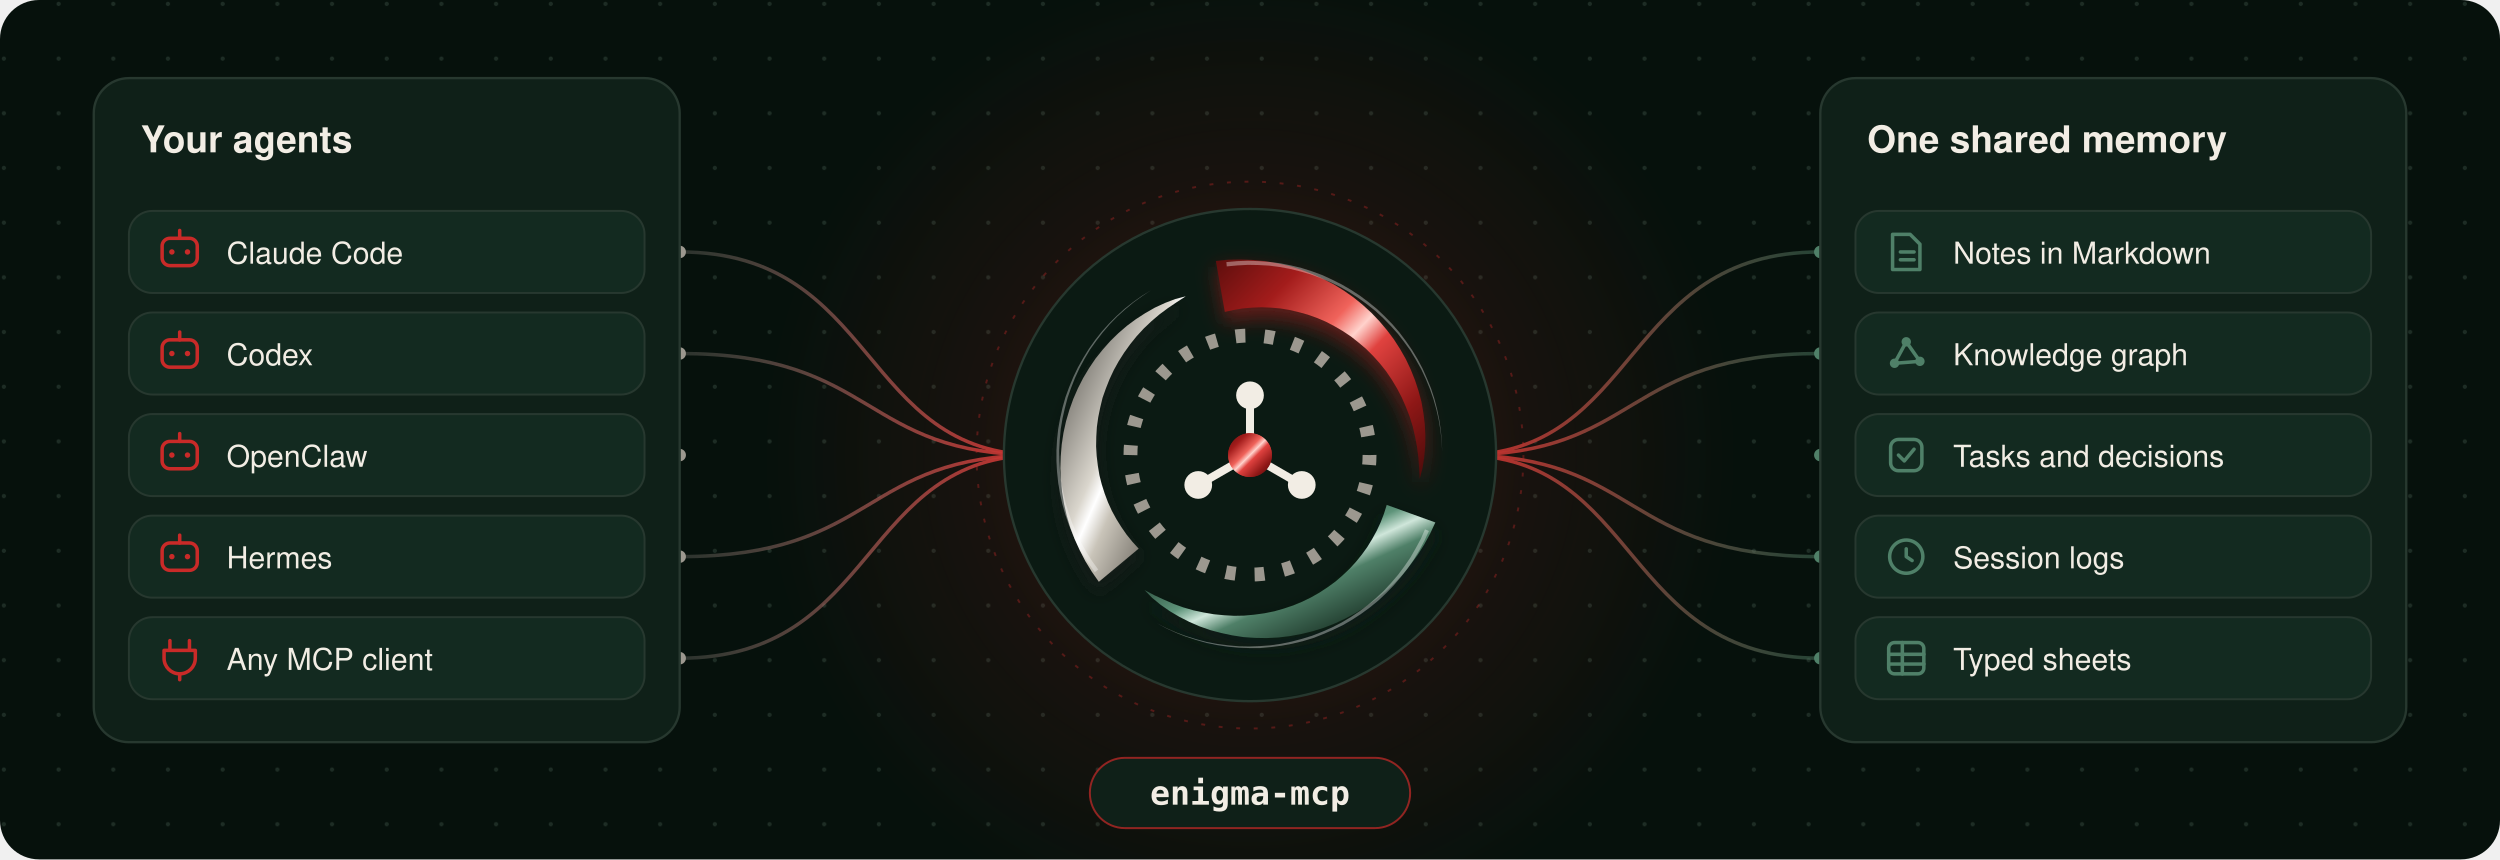
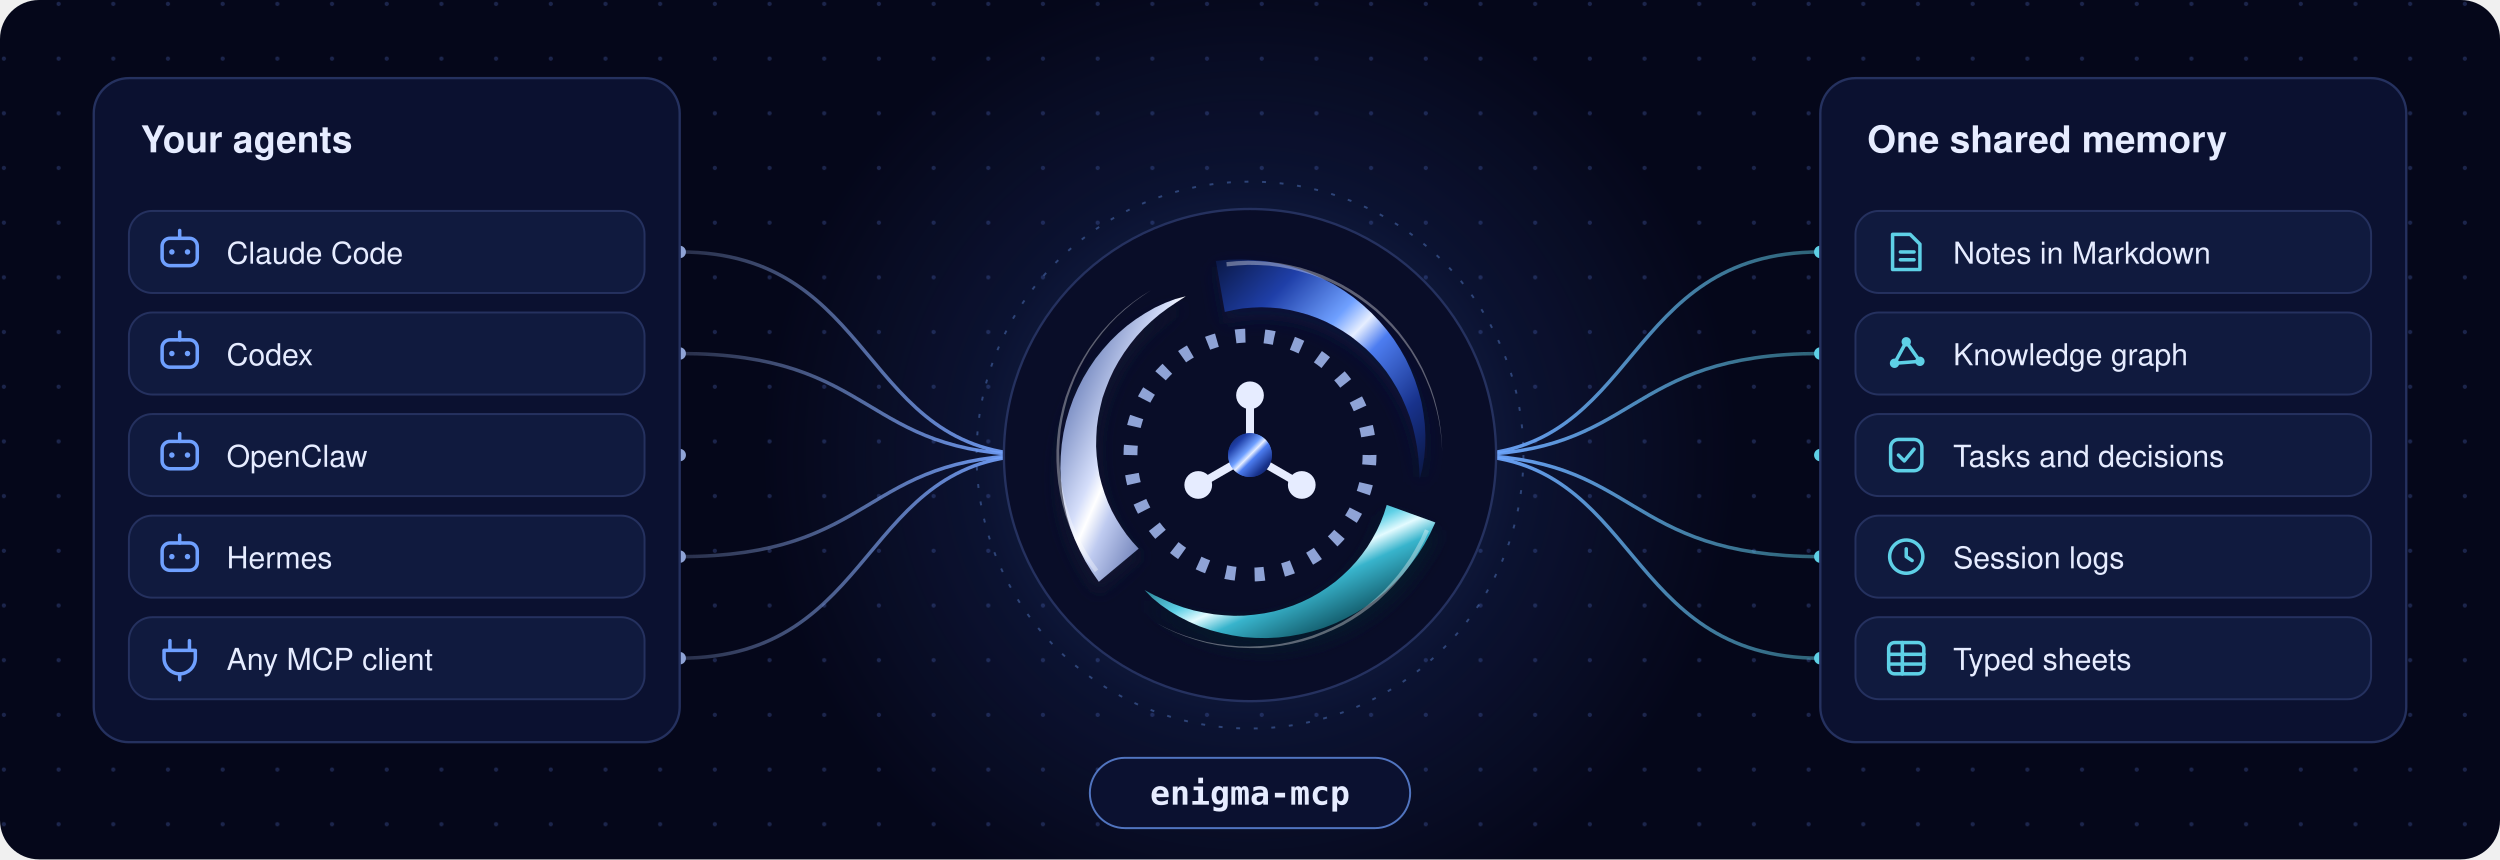
<svg xmlns="http://www.w3.org/2000/svg" viewBox="0 0 1280 440" width="1280" height="440" role="img" aria-label="Agents such as Claude Code, Codex, OpenClaw and Hermes all connect through enigma-mcp to one shared memory: notes in Markdown, a knowledge graph, tasks and decisions, session logs and typed sheets">
  <defs>
    <radialGradient id="glow" cx="50%" cy="50%" r="50%">
-       <stop offset="0" stop-color="#C92A28" stop-opacity=".42" />
-       <stop offset=".55" stop-color="#A31C1B" stop-opacity=".12" />
-       <stop offset="1" stop-color="#A31C1B" stop-opacity="0" />
+       <stop offset="0" stop-color="#6FA0FF" stop-opacity=".42" />
+       <stop offset=".55" stop-color="#3D6BE0" stop-opacity=".12" />
+       <stop offset="1" stop-color="#3D6BE0" stop-opacity="0" />
    </radialGradient>
    <linearGradient id="wire" x1="0" x2="1">
-       <stop offset="0" stop-color="#9C988F" stop-opacity=".25" />
-       <stop offset="1" stop-color="#C92A28" />
+       <stop offset="0" stop-color="#8FA3D6" stop-opacity=".25" />
+       <stop offset="1" stop-color="#6FA0FF" />
    </linearGradient>
    <linearGradient id="wire2" x1="0" x2="1">
-       <stop offset="0" stop-color="#C92A28" />
-       <stop offset="1" stop-color="#4F8068" stop-opacity=".45" />
+       <stop offset="0" stop-color="#6FA0FF" />
+       <stop offset="1" stop-color="#5ED0E6" stop-opacity=".45" />
    </linearGradient>
    <pattern id="dots" width="28" height="28" patternUnits="userSpaceOnUse">
-       <circle cx="2" cy="2" r="1.1" fill="#27382F" opacity=".7" />
+       <circle cx="2" cy="2" r="1.1" fill="#25315F" opacity=".7" />
    </pattern>
    <linearGradient id="mRed" x1="0" y1="0" x2="1" y2="1">
-       <stop offset="0" stop-color="#5E0E0D" />
-       <stop offset="0.22" stop-color="#A31C1B" />
-       <stop offset="0.42" stop-color="#F0635B" />
-       <stop offset="0.5" stop-color="#FFD2CC" />
-       <stop offset="0.58" stop-color="#E0423F" />
-       <stop offset="0.8" stop-color="#8E1716" />
-       <stop offset="1" stop-color="#4A0B0A" />
+       <stop offset="0" stop-color="#0A1846" />
+       <stop offset="0.22" stop-color="#1F3FA8" />
+       <stop offset="0.42" stop-color="#6FA0FF" />
+       <stop offset="0.5" stop-color="#E6EEFF" />
+       <stop offset="0.58" stop-color="#4D7DF0" />
+       <stop offset="0.8" stop-color="#18328C" />
+       <stop offset="1" stop-color="#0A1640" />
    </linearGradient>
    <linearGradient id="mGreen" x1="0" y1="0" x2="1" y2="1">
-       <stop offset="0" stop-color="#0E2419" />
-       <stop offset="0.25" stop-color="#1E3A2C" />
-       <stop offset="0.45" stop-color="#5E947A" />
-       <stop offset="0.52" stop-color="#CFE6DA" />
-       <stop offset="0.6" stop-color="#4F8068" />
-       <stop offset="0.82" stop-color="#1C3528" />
-       <stop offset="1" stop-color="#0A1A12" />
+       <stop offset="0" stop-color="#052A33" />
+       <stop offset="0.25" stop-color="#0E5A6B" />
+       <stop offset="0.45" stop-color="#5ED0E6" />
+       <stop offset="0.52" stop-color="#E3FBFF" />
+       <stop offset="0.6" stop-color="#38B4CC" />
+       <stop offset="0.82" stop-color="#0C4A58" />
+       <stop offset="1" stop-color="#05252D" />
    </linearGradient>
    <linearGradient id="mSteel" x1="0" y1="0" x2="1" y2="1">
-       <stop offset="0" stop-color="#4B4944" />
-       <stop offset="0.22" stop-color="#8A8780" />
-       <stop offset="0.44" stop-color="#DAD6CD" />
+       <stop offset="0" stop-color="#3A4470" />
+       <stop offset="0.22" stop-color="#7C8FC4" />
+       <stop offset="0.44" stop-color="#D5DEFA" />
      <stop offset="0.5" stop-color="#FFFFFF" />
-       <stop offset="0.58" stop-color="#C9C4B9" />
-       <stop offset="0.8" stop-color="#77736B" />
-       <stop offset="1" stop-color="#3A3835" />
+       <stop offset="0.58" stop-color="#BFCBF0" />
+       <stop offset="0.8" stop-color="#6577B0" />
+       <stop offset="1" stop-color="#2E3760" />
    </linearGradient>
    <filter id="soft" x="-20%" y="-20%" width="140%" height="140%">
      <feGaussianBlur stdDeviation="5" />
    </filter>
    <marker id="arr" viewBox="0 0 10 10" refX="9" refY="5" markerWidth="7" markerHeight="7" orient="auto-start-reverse">
-       <path d="M0 0 L10 5 L0 10 z" fill="#9C988F" />
+       <path d="M0 0 L10 5 L0 10 z" fill="#8FA3D6" />
    </marker>
  </defs>
-   <rect width="1280" height="440" rx="20" fill="#06110C" />
+   <rect width="1280" height="440" rx="20" fill="#05071A" />
  <rect width="1280" height="440" rx="20" fill="url(#dots)" />
  <circle cx="640" cy="233" r="250" fill="url(#glow)" />
  <path d="M348 129 C 450 129, 440 233, 532 233" fill="none" stroke="url(#wire)" stroke-width="1.8" />
-   <circle cx="348" cy="129" r="3.2" fill="#9C988F" />
+   <circle cx="348" cy="129" r="3.2" fill="#8FA3D6" />
  <path d="M348 181 C 450 181, 440 233, 532 233" fill="none" stroke="url(#wire)" stroke-width="1.8" />
-   <circle cx="348" cy="181" r="3.2" fill="#9C988F" />
+   <circle cx="348" cy="181" r="3.2" fill="#8FA3D6" />
  <path d="M348 233 C 450 233, 440 233, 532 233" fill="none" stroke="url(#wire)" stroke-width="1.8" />
-   <circle cx="348" cy="233" r="3.2" fill="#9C988F" />
+   <circle cx="348" cy="233" r="3.2" fill="#8FA3D6" />
  <path d="M348 285 C 450 285, 440 233, 532 233" fill="none" stroke="url(#wire)" stroke-width="1.8" />
-   <circle cx="348" cy="285" r="3.2" fill="#9C988F" />
+   <circle cx="348" cy="285" r="3.2" fill="#8FA3D6" />
  <path d="M348 337 C 450 337, 440 233, 532 233" fill="none" stroke="url(#wire)" stroke-width="1.8" />
-   <circle cx="348" cy="337" r="3.2" fill="#9C988F" />
+   <circle cx="348" cy="337" r="3.2" fill="#8FA3D6" />
  <path d="M748 233 C 840 233, 830 129, 932 129" fill="none" stroke="url(#wire2)" stroke-width="1.8" />
-   <circle cx="932" cy="129" r="3.2" fill="#4F8068" />
+   <circle cx="932" cy="129" r="3.2" fill="#5ED0E6" />
  <path d="M748 233 C 840 233, 830 181, 932 181" fill="none" stroke="url(#wire2)" stroke-width="1.8" />
-   <circle cx="932" cy="181" r="3.2" fill="#4F8068" />
+   <circle cx="932" cy="181" r="3.2" fill="#5ED0E6" />
  <path d="M748 233 C 840 233, 830 233, 932 233" fill="none" stroke="url(#wire2)" stroke-width="1.8" />
-   <circle cx="932" cy="233" r="3.2" fill="#4F8068" />
+   <circle cx="932" cy="233" r="3.2" fill="#5ED0E6" />
  <path d="M748 233 C 840 233, 830 285, 932 285" fill="none" stroke="url(#wire2)" stroke-width="1.8" />
-   <circle cx="932" cy="285" r="3.2" fill="#4F8068" />
+   <circle cx="932" cy="285" r="3.2" fill="#5ED0E6" />
  <path d="M748 233 C 840 233, 830 337, 932 337" fill="none" stroke="url(#wire2)" stroke-width="1.8" />
-   <circle cx="932" cy="337" r="3.2" fill="#4F8068" />
-   <rect x="48" y="40" width="300" height="340" rx="18" fill="#0F2018" stroke="#27382F" stroke-width="1.2" />
-   <text x="72" y="78" font-family="-apple-system, 'Segoe UI', Helvetica, Arial, sans-serif" font-size="19" font-weight="600" fill="#F2EDE4" text-anchor="start">Your agents</text>
-   <rect x="66" y="108" width="264" height="42" rx="12" fill="#132A20" stroke="#27382F" />
-   <rect x="83" y="122" width="18" height="14" rx="4" fill="none" stroke="#C92A28" stroke-width="1.8" stroke-linecap="round" stroke-linejoin="round" />
-   <circle cx="88" cy="129" r="1.4" fill="#C92A28" />
-   <circle cx="96" cy="129" r="1.4" fill="#C92A28" />
-   <path d="M92 122 v-4" fill="none" stroke="#C92A28" stroke-width="1.8" stroke-linecap="round" stroke-linejoin="round" />
-   <text x="116" y="135" font-family="-apple-system, 'Segoe UI', Helvetica, Arial, sans-serif" font-size="15.5" font-weight="500" fill="#F2EDE4" text-anchor="start">Claude Code</text>
-   <rect x="66" y="160" width="264" height="42" rx="12" fill="#132A20" stroke="#27382F" />
-   <rect x="83" y="174" width="18" height="14" rx="4" fill="none" stroke="#C92A28" stroke-width="1.8" stroke-linecap="round" stroke-linejoin="round" />
-   <circle cx="88" cy="181" r="1.4" fill="#C92A28" />
-   <circle cx="96" cy="181" r="1.4" fill="#C92A28" />
-   <path d="M92 174 v-4" fill="none" stroke="#C92A28" stroke-width="1.8" stroke-linecap="round" stroke-linejoin="round" />
-   <text x="116" y="187" font-family="-apple-system, 'Segoe UI', Helvetica, Arial, sans-serif" font-size="15.5" font-weight="500" fill="#F2EDE4" text-anchor="start">Codex</text>
-   <rect x="66" y="212" width="264" height="42" rx="12" fill="#132A20" stroke="#27382F" />
-   <rect x="83" y="226" width="18" height="14" rx="4" fill="none" stroke="#C92A28" stroke-width="1.8" stroke-linecap="round" stroke-linejoin="round" />
-   <circle cx="88" cy="233" r="1.4" fill="#C92A28" />
-   <circle cx="96" cy="233" r="1.4" fill="#C92A28" />
-   <path d="M92 226 v-4" fill="none" stroke="#C92A28" stroke-width="1.8" stroke-linecap="round" stroke-linejoin="round" />
-   <text x="116" y="239" font-family="-apple-system, 'Segoe UI', Helvetica, Arial, sans-serif" font-size="15.5" font-weight="500" fill="#F2EDE4" text-anchor="start">OpenClaw</text>
-   <rect x="66" y="264" width="264" height="42" rx="12" fill="#132A20" stroke="#27382F" />
-   <rect x="83" y="278" width="18" height="14" rx="4" fill="none" stroke="#C92A28" stroke-width="1.8" stroke-linecap="round" stroke-linejoin="round" />
-   <circle cx="88" cy="285" r="1.4" fill="#C92A28" />
-   <circle cx="96" cy="285" r="1.4" fill="#C92A28" />
-   <path d="M92 278 v-4" fill="none" stroke="#C92A28" stroke-width="1.8" stroke-linecap="round" stroke-linejoin="round" />
-   <text x="116" y="291" font-family="-apple-system, 'Segoe UI', Helvetica, Arial, sans-serif" font-size="15.5" font-weight="500" fill="#F2EDE4" text-anchor="start">Hermes</text>
-   <rect x="66" y="316" width="264" height="42" rx="12" fill="#132A20" stroke="#27382F" />
-   <path d="M87 328 v5 M97 328 v5 M84 333 h16 v4 a8 8 0 0 1 -16 0 z M92 345 v3" fill="none" stroke="#C92A28" stroke-width="1.8" stroke-linecap="round" stroke-linejoin="round" />
-   <text x="116" y="343" font-family="-apple-system, 'Segoe UI', Helvetica, Arial, sans-serif" font-size="15.5" font-weight="500" fill="#F2EDE4" text-anchor="start">Any MCP client</text>
-   <rect x="932" y="40" width="300" height="340" rx="18" fill="#0F2018" stroke="#27382F" stroke-width="1.2" />
-   <text x="956" y="78" font-family="-apple-system, 'Segoe UI', Helvetica, Arial, sans-serif" font-size="19" font-weight="600" fill="#F2EDE4" text-anchor="start">One shared memory</text>
-   <rect x="950" y="108" width="264" height="42" rx="12" fill="#132A20" stroke="#27382F" />
-   <path d="M969 120 h9 l5 5 v13 h-14 z M973 129 h7 M973 133 h7" fill="none" stroke="#4F8068" stroke-width="1.8" stroke-linecap="round" stroke-linejoin="round" />
-   <text x="1000" y="135" font-family="-apple-system, 'Segoe UI', Helvetica, Arial, sans-serif" font-size="15.5" font-weight="500" fill="#F2EDE4" text-anchor="start">Notes in Markdown</text>
-   <rect x="950" y="160" width="264" height="42" rx="12" fill="#132A20" stroke="#27382F" />
-   <path d="M970 186 L976 175 L983 185 Z" fill="none" stroke="#4F8068" stroke-width="1.8" stroke-linecap="round" stroke-linejoin="round" />
-   <circle cx="970" cy="186" r="2.4" fill="#4F8068" />
-   <circle cx="976" cy="175" r="2.4" fill="#4F8068" />
-   <circle cx="983" cy="185" r="2.4" fill="#4F8068" />
-   <text x="1000" y="187" font-family="-apple-system, 'Segoe UI', Helvetica, Arial, sans-serif" font-size="15.5" font-weight="500" fill="#F2EDE4" text-anchor="start">Knowledge graph</text>
-   <rect x="950" y="212" width="264" height="42" rx="12" fill="#132A20" stroke="#27382F" />
-   <rect x="968" y="225" width="16" height="16" rx="4" fill="none" stroke="#4F8068" stroke-width="1.8" stroke-linecap="round" stroke-linejoin="round" />
-   <path d="M972 233 l3 3 l5 -6" fill="none" stroke="#4F8068" stroke-width="1.8" stroke-linecap="round" stroke-linejoin="round" />
-   <text x="1000" y="239" font-family="-apple-system, 'Segoe UI', Helvetica, Arial, sans-serif" font-size="15.5" font-weight="500" fill="#F2EDE4" text-anchor="start">Tasks and decisions</text>
-   <rect x="950" y="264" width="264" height="42" rx="12" fill="#132A20" stroke="#27382F" />
-   <circle cx="976" cy="285" r="8.5" fill="none" stroke="#4F8068" stroke-width="1.8" stroke-linecap="round" stroke-linejoin="round" />
-   <path d="M976 281 v4 l3 2" fill="none" stroke="#4F8068" stroke-width="1.8" stroke-linecap="round" stroke-linejoin="round" />
-   <text x="1000" y="291" font-family="-apple-system, 'Segoe UI', Helvetica, Arial, sans-serif" font-size="15.5" font-weight="500" fill="#F2EDE4" text-anchor="start">Session logs</text>
-   <rect x="950" y="316" width="264" height="42" rx="12" fill="#132A20" stroke="#27382F" />
-   <rect x="967" y="329" width="18" height="16" rx="3" fill="none" stroke="#4F8068" stroke-width="1.8" stroke-linecap="round" stroke-linejoin="round" />
-   <path d="M967 335 h18 M967 340 h18 M974 329 v16" fill="none" stroke="#4F8068" stroke-width="1.8" stroke-linecap="round" stroke-linejoin="round" />
-   <text x="1000" y="343" font-family="-apple-system, 'Segoe UI', Helvetica, Arial, sans-serif" font-size="15.5" font-weight="500" fill="#F2EDE4" text-anchor="start">Typed sheets</text>
-   <circle cx="640" cy="233" r="126" fill="#0B1A13" stroke="#27382F" stroke-width="1.2" />
-   <circle cx="640" cy="233" r="140" fill="none" stroke="#C92A28" stroke-opacity=".35" stroke-width="1" stroke-dasharray="2 7" />
+   <circle cx="932" cy="337" r="3.2" fill="#5ED0E6" />
+   <rect x="48" y="40" width="300" height="340" rx="18" fill="#0B1130" stroke="#25315F" stroke-width="1.2" />
+   <text x="72" y="78" font-family="-apple-system, 'Segoe UI', Helvetica, Arial, sans-serif" font-size="19" font-weight="600" fill="#E6ECFF" text-anchor="start">Your agents</text>
+   <rect x="66" y="108" width="264" height="42" rx="12" fill="#101A3E" stroke="#25315F" />
+   <rect x="83" y="122" width="18" height="14" rx="4" fill="none" stroke="#6FA0FF" stroke-width="1.8" stroke-linecap="round" stroke-linejoin="round" />
+   <circle cx="88" cy="129" r="1.4" fill="#6FA0FF" />
+   <circle cx="96" cy="129" r="1.4" fill="#6FA0FF" />
+   <path d="M92 122 v-4" fill="none" stroke="#6FA0FF" stroke-width="1.8" stroke-linecap="round" stroke-linejoin="round" />
+   <text x="116" y="135" font-family="-apple-system, 'Segoe UI', Helvetica, Arial, sans-serif" font-size="15.5" font-weight="500" fill="#E6ECFF" text-anchor="start">Claude Code</text>
+   <rect x="66" y="160" width="264" height="42" rx="12" fill="#101A3E" stroke="#25315F" />
+   <rect x="83" y="174" width="18" height="14" rx="4" fill="none" stroke="#6FA0FF" stroke-width="1.8" stroke-linecap="round" stroke-linejoin="round" />
+   <circle cx="88" cy="181" r="1.4" fill="#6FA0FF" />
+   <circle cx="96" cy="181" r="1.4" fill="#6FA0FF" />
+   <path d="M92 174 v-4" fill="none" stroke="#6FA0FF" stroke-width="1.8" stroke-linecap="round" stroke-linejoin="round" />
+   <text x="116" y="187" font-family="-apple-system, 'Segoe UI', Helvetica, Arial, sans-serif" font-size="15.5" font-weight="500" fill="#E6ECFF" text-anchor="start">Codex</text>
+   <rect x="66" y="212" width="264" height="42" rx="12" fill="#101A3E" stroke="#25315F" />
+   <rect x="83" y="226" width="18" height="14" rx="4" fill="none" stroke="#6FA0FF" stroke-width="1.8" stroke-linecap="round" stroke-linejoin="round" />
+   <circle cx="88" cy="233" r="1.4" fill="#6FA0FF" />
+   <circle cx="96" cy="233" r="1.4" fill="#6FA0FF" />
+   <path d="M92 226 v-4" fill="none" stroke="#6FA0FF" stroke-width="1.8" stroke-linecap="round" stroke-linejoin="round" />
+   <text x="116" y="239" font-family="-apple-system, 'Segoe UI', Helvetica, Arial, sans-serif" font-size="15.5" font-weight="500" fill="#E6ECFF" text-anchor="start">OpenClaw</text>
+   <rect x="66" y="264" width="264" height="42" rx="12" fill="#101A3E" stroke="#25315F" />
+   <rect x="83" y="278" width="18" height="14" rx="4" fill="none" stroke="#6FA0FF" stroke-width="1.8" stroke-linecap="round" stroke-linejoin="round" />
+   <circle cx="88" cy="285" r="1.4" fill="#6FA0FF" />
+   <circle cx="96" cy="285" r="1.4" fill="#6FA0FF" />
+   <path d="M92 278 v-4" fill="none" stroke="#6FA0FF" stroke-width="1.8" stroke-linecap="round" stroke-linejoin="round" />
+   <text x="116" y="291" font-family="-apple-system, 'Segoe UI', Helvetica, Arial, sans-serif" font-size="15.5" font-weight="500" fill="#E6ECFF" text-anchor="start">Hermes</text>
+   <rect x="66" y="316" width="264" height="42" rx="12" fill="#101A3E" stroke="#25315F" />
+   <path d="M87 328 v5 M97 328 v5 M84 333 h16 v4 a8 8 0 0 1 -16 0 z M92 345 v3" fill="none" stroke="#6FA0FF" stroke-width="1.8" stroke-linecap="round" stroke-linejoin="round" />
+   <text x="116" y="343" font-family="-apple-system, 'Segoe UI', Helvetica, Arial, sans-serif" font-size="15.5" font-weight="500" fill="#E6ECFF" text-anchor="start">Any MCP client</text>
+   <rect x="932" y="40" width="300" height="340" rx="18" fill="#0B1130" stroke="#25315F" stroke-width="1.2" />
+   <text x="956" y="78" font-family="-apple-system, 'Segoe UI', Helvetica, Arial, sans-serif" font-size="19" font-weight="600" fill="#E6ECFF" text-anchor="start">One shared memory</text>
+   <rect x="950" y="108" width="264" height="42" rx="12" fill="#101A3E" stroke="#25315F" />
+   <path d="M969 120 h9 l5 5 v13 h-14 z M973 129 h7 M973 133 h7" fill="none" stroke="#5ED0E6" stroke-width="1.8" stroke-linecap="round" stroke-linejoin="round" />
+   <text x="1000" y="135" font-family="-apple-system, 'Segoe UI', Helvetica, Arial, sans-serif" font-size="15.5" font-weight="500" fill="#E6ECFF" text-anchor="start">Notes in Markdown</text>
+   <rect x="950" y="160" width="264" height="42" rx="12" fill="#101A3E" stroke="#25315F" />
+   <path d="M970 186 L976 175 L983 185 Z" fill="none" stroke="#5ED0E6" stroke-width="1.8" stroke-linecap="round" stroke-linejoin="round" />
+   <circle cx="970" cy="186" r="2.4" fill="#5ED0E6" />
+   <circle cx="976" cy="175" r="2.4" fill="#5ED0E6" />
+   <circle cx="983" cy="185" r="2.4" fill="#5ED0E6" />
+   <text x="1000" y="187" font-family="-apple-system, 'Segoe UI', Helvetica, Arial, sans-serif" font-size="15.5" font-weight="500" fill="#E6ECFF" text-anchor="start">Knowledge graph</text>
+   <rect x="950" y="212" width="264" height="42" rx="12" fill="#101A3E" stroke="#25315F" />
+   <rect x="968" y="225" width="16" height="16" rx="4" fill="none" stroke="#5ED0E6" stroke-width="1.8" stroke-linecap="round" stroke-linejoin="round" />
+   <path d="M972 233 l3 3 l5 -6" fill="none" stroke="#5ED0E6" stroke-width="1.8" stroke-linecap="round" stroke-linejoin="round" />
+   <text x="1000" y="239" font-family="-apple-system, 'Segoe UI', Helvetica, Arial, sans-serif" font-size="15.5" font-weight="500" fill="#E6ECFF" text-anchor="start">Tasks and decisions</text>
+   <rect x="950" y="264" width="264" height="42" rx="12" fill="#101A3E" stroke="#25315F" />
+   <circle cx="976" cy="285" r="8.5" fill="none" stroke="#5ED0E6" stroke-width="1.8" stroke-linecap="round" stroke-linejoin="round" />
+   <path d="M976 281 v4 l3 2" fill="none" stroke="#5ED0E6" stroke-width="1.8" stroke-linecap="round" stroke-linejoin="round" />
+   <text x="1000" y="291" font-family="-apple-system, 'Segoe UI', Helvetica, Arial, sans-serif" font-size="15.5" font-weight="500" fill="#E6ECFF" text-anchor="start">Session logs</text>
+   <rect x="950" y="316" width="264" height="42" rx="12" fill="#101A3E" stroke="#25315F" />
+   <rect x="967" y="329" width="18" height="16" rx="3" fill="none" stroke="#5ED0E6" stroke-width="1.8" stroke-linecap="round" stroke-linejoin="round" />
+   <path d="M967 335 h18 M967 340 h18 M974 329 v16" fill="none" stroke="#5ED0E6" stroke-width="1.8" stroke-linecap="round" stroke-linejoin="round" />
+   <text x="1000" y="343" font-family="-apple-system, 'Segoe UI', Helvetica, Arial, sans-serif" font-size="15.5" font-weight="500" fill="#E6ECFF" text-anchor="start">Typed sheets</text>
+   <circle cx="640" cy="233" r="126" fill="#090D28" stroke="#25315F" stroke-width="1.2" />
+   <circle cx="640" cy="233" r="140" fill="none" stroke="#6FA0FF" stroke-opacity=".35" stroke-width="1" stroke-dasharray="2 7" />
  <g filter="url(#soft)" opacity=".55">
-     <path fill="#A31C1B" d="M622.3 137.5 L628.7 137.0 L635.1 136.9 L641.4 137.2 L647.7 137.8 L653.9 138.9 L660.0 140.4 L666.0 142.2 L671.9 144.4 L677.5 147.0 L683.0 149.9 L688.2 153.1 L693.2 156.7 L698.0 160.5 L702.5 164.6 L706.6 169.0 L710.5 173.6 L714.1 178.5 L717.3 183.5 L720.2 188.7 L722.7 194.0 L724.8 199.5 L726.6 205.1 L728.1 210.7 L729.1 216.4 L729.7 222.2 L730.0 227.9 L729.9 233.6 L729.3 239.2 L728.4 244.8 L726.9 250.2 L726.9 250.2 L726.5 244.7 L726.1 239.2 L725.4 233.8 L724.3 228.5 L723.0 223.4 L721.4 218.3 L719.5 213.4 L717.4 208.6 L714.9 204.0 L712.2 199.6 L709.3 195.4 L706.1 191.4 L702.7 187.6 L699.0 184.1 L695.2 180.8 L691.3 177.8 L687.1 175.0 L682.8 172.5 L678.4 170.3 L673.9 168.4 L669.3 166.8 L664.7 165.5 L660.0 164.5 L655.2 163.8 L650.5 163.4 L645.8 163.2 L641.0 163.4 L636.4 163.9 L631.8 164.6 L627.2 165.7 Z" />
-     <path fill="#0A1A12" d="M735.8 272.9 L733.1 278.7 L730.0 284.3 L726.6 289.6 L722.9 294.8 L718.8 299.6 L714.5 304.2 L709.9 308.4 L705.1 312.4 L700.1 316.0 L694.8 319.3 L689.4 322.2 L683.8 324.8 L678.1 327.0 L672.3 328.8 L666.4 330.2 L660.5 331.3 L654.5 331.9 L648.6 332.2 L642.6 332.1 L636.7 331.6 L630.9 330.7 L625.2 329.5 L619.6 327.9 L614.1 325.9 L608.8 323.6 L603.7 321.0 L598.9 318.0 L594.2 314.8 L589.9 311.2 L586.0 307.1 L586.0 307.1 L591.0 309.6 L595.9 311.9 L600.9 314.0 L606.0 315.8 L611.2 317.2 L616.3 318.4 L621.6 319.2 L626.8 319.7 L632.0 319.9 L637.1 319.7 L642.3 319.3 L647.3 318.5 L652.3 317.5 L657.2 316.1 L661.9 314.4 L666.5 312.5 L671.0 310.3 L675.3 307.8 L679.4 305.1 L683.3 302.2 L687.0 299.0 L690.4 295.6 L693.7 292.1 L696.7 288.3 L699.4 284.4 L701.9 280.4 L704.1 276.2 L706.0 271.9 L707.6 267.6 L709.0 263.1 Z" />
-     <path fill="#1A1A1A" d="M561.9 303.6 L558.2 298.3 L554.9 292.8 L552.0 287.2 L549.4 281.4 L547.2 275.5 L545.4 269.5 L544.0 263.4 L543.0 257.2 L542.4 251.0 L542.2 244.8 L542.4 238.7 L542.9 232.6 L543.9 226.5 L545.2 220.6 L546.9 214.8 L549.0 209.1 L551.4 203.6 L554.1 198.3 L557.2 193.2 L560.6 188.4 L564.2 183.8 L568.2 179.4 L572.4 175.4 L576.8 171.6 L581.4 168.2 L586.3 165.1 L591.3 162.4 L596.4 160.0 L601.7 158.0 L607.1 156.7 L607.1 156.7 L602.5 159.7 L598.0 162.9 L593.7 166.2 L589.6 169.7 L585.8 173.4 L582.2 177.3 L578.9 181.4 L575.9 185.7 L573.1 190.1 L570.6 194.7 L568.5 199.3 L566.6 204.1 L565.0 208.9 L563.8 213.8 L562.8 218.8 L562.2 223.7 L561.9 228.7 L561.9 233.6 L562.2 238.5 L562.8 243.4 L563.7 248.2 L564.9 252.9 L566.4 257.5 L568.1 261.9 L570.1 266.2 L572.4 270.4 L574.9 274.4 L577.6 278.2 L580.6 281.8 L583.7 285.2 Z" />
+     <path fill="#0A1846" d="M622.3 137.5 L628.7 137.0 L635.1 136.9 L641.4 137.2 L647.7 137.8 L653.9 138.9 L660.0 140.4 L666.0 142.2 L671.9 144.4 L677.5 147.0 L683.0 149.9 L688.2 153.1 L693.2 156.7 L698.0 160.5 L702.5 164.6 L706.6 169.0 L710.5 173.6 L714.1 178.5 L717.3 183.5 L720.2 188.7 L722.7 194.0 L724.8 199.5 L726.6 205.1 L728.1 210.7 L729.1 216.4 L729.7 222.2 L730.0 227.9 L729.9 233.6 L729.3 239.2 L728.4 244.8 L726.9 250.2 L726.9 250.2 L726.5 244.7 L726.1 239.2 L725.4 233.8 L724.3 228.5 L723.0 223.4 L721.4 218.3 L719.5 213.4 L717.4 208.6 L714.9 204.0 L712.2 199.6 L709.3 195.4 L706.1 191.4 L702.7 187.6 L699.0 184.1 L695.2 180.8 L691.3 177.8 L687.1 175.0 L682.8 172.5 L678.4 170.3 L673.9 168.4 L669.3 166.8 L664.7 165.5 L660.0 164.5 L655.2 163.8 L650.5 163.4 L645.8 163.2 L641.0 163.4 L636.4 163.9 L631.8 164.6 L627.2 165.7 Z" />
+     <path fill="#05252D" d="M735.8 272.9 L733.1 278.7 L730.0 284.3 L726.6 289.6 L722.9 294.8 L718.8 299.6 L714.5 304.2 L709.9 308.4 L705.1 312.4 L700.1 316.0 L694.8 319.3 L689.4 322.2 L683.8 324.8 L678.1 327.0 L672.3 328.8 L666.4 330.2 L660.5 331.3 L654.5 331.9 L648.6 332.2 L642.6 332.1 L636.7 331.6 L630.9 330.7 L625.2 329.5 L619.6 327.9 L614.1 325.9 L608.8 323.6 L603.7 321.0 L598.9 318.0 L594.2 314.8 L589.9 311.2 L586.0 307.1 L586.0 307.1 L591.0 309.6 L595.9 311.9 L600.9 314.0 L606.0 315.8 L611.2 317.2 L616.3 318.4 L621.6 319.2 L626.8 319.7 L632.0 319.9 L637.1 319.7 L642.3 319.3 L647.3 318.5 L652.3 317.5 L657.2 316.1 L661.9 314.4 L666.5 312.5 L671.0 310.3 L675.3 307.8 L679.4 305.1 L683.3 302.2 L687.0 299.0 L690.4 295.6 L693.7 292.1 L696.7 288.3 L699.4 284.4 L701.9 280.4 L704.1 276.2 L706.0 271.9 L707.6 267.6 L709.0 263.1 Z" />
+     <path fill="#141A38" d="M561.9 303.6 L558.2 298.3 L554.9 292.8 L552.0 287.2 L549.4 281.4 L547.2 275.5 L545.4 269.5 L544.0 263.4 L543.0 257.2 L542.4 251.0 L542.2 244.8 L542.4 238.7 L542.9 232.6 L543.9 226.5 L545.2 220.6 L546.9 214.8 L549.0 209.1 L551.4 203.6 L554.1 198.3 L557.2 193.2 L560.6 188.4 L564.2 183.8 L568.2 179.4 L572.4 175.4 L576.8 171.6 L581.4 168.2 L586.3 165.1 L591.3 162.4 L596.4 160.0 L601.7 158.0 L607.1 156.7 L607.1 156.7 L602.5 159.7 L598.0 162.9 L593.7 166.2 L589.6 169.7 L585.8 173.4 L582.2 177.3 L578.9 181.4 L575.9 185.7 L573.1 190.1 L570.6 194.7 L568.5 199.3 L566.6 204.1 L565.0 208.9 L563.8 213.8 L562.8 218.8 L562.2 223.7 L561.9 228.7 L561.9 233.6 L562.2 238.5 L562.8 243.4 L563.7 248.2 L564.9 252.9 L566.4 257.5 L568.1 261.9 L570.1 266.2 L572.4 270.4 L574.9 274.4 L577.6 278.2 L580.6 281.8 L583.7 285.2 Z" />
  </g>
  <path fill="url(#mRed)" d="M622.5 133.6 L628.8 133.0 L635.1 132.9 L641.4 133.1 L647.6 133.7 L653.8 134.8 L659.9 136.2 L665.8 138.0 L671.6 140.2 L677.2 142.7 L682.7 145.5 L687.9 148.7 L692.9 152.2 L697.6 156.0 L702.1 160.1 L706.2 164.4 L710.1 169.0 L713.7 173.8 L716.9 178.8 L719.8 183.9 L722.3 189.2 L724.5 194.7 L726.3 200.2 L727.8 205.8 L728.8 211.5 L729.5 217.2 L729.8 222.9 L729.7 228.6 L729.2 234.2 L728.3 239.8 L726.9 245.2 L726.9 245.2 L726.6 239.7 L726.2 234.2 L725.5 228.8 L724.5 223.5 L723.3 218.3 L721.7 213.2 L719.8 208.3 L717.7 203.5 L715.3 198.9 L712.6 194.4 L709.7 190.1 L706.5 186.1 L703.1 182.3 L699.5 178.7 L695.6 175.4 L691.7 172.3 L687.5 169.5 L683.2 167.0 L678.8 164.7 L674.3 162.8 L669.6 161.1 L664.9 159.8 L660.2 158.7 L655.4 157.9 L650.6 157.5 L645.8 157.3 L641.1 157.5 L636.3 157.9 L631.7 158.7 L627.1 159.7 Z" />
  <path fill="url(#mGreen)" d="M734.9 267.5 L732.2 273.3 L729.2 278.8 L725.8 284.2 L722.1 289.2 L718.2 294.1 L713.9 298.6 L709.4 302.9 L704.6 306.8 L699.6 310.4 L694.4 313.7 L689.0 316.6 L683.5 319.2 L677.9 321.4 L672.1 323.2 L666.3 324.6 L660.4 325.7 L654.5 326.4 L648.5 326.7 L642.6 326.6 L636.7 326.2 L630.9 325.3 L625.2 324.1 L619.6 322.6 L614.2 320.7 L608.9 318.4 L603.8 315.8 L598.9 312.9 L594.3 309.7 L589.9 306.1 L586.0 302.1 L586.0 302.1 L590.9 304.7 L595.9 307.0 L600.9 309.2 L605.9 311.0 L611.1 312.5 L616.3 313.6 L621.5 314.5 L626.7 315.0 L631.9 315.3 L637.1 315.2 L642.3 314.7 L647.4 314.0 L652.4 313.0 L657.3 311.6 L662.1 310.0 L666.7 308.1 L671.2 305.9 L675.6 303.4 L679.7 300.7 L683.7 297.8 L687.4 294.6 L691.0 291.2 L694.3 287.6 L697.3 283.9 L700.1 280.0 L702.6 275.9 L704.9 271.7 L706.9 267.4 L708.6 263.0 L710.0 258.5 Z" />
  <path fill="url(#mSteel)" d="M562.6 297.9 L559.0 292.7 L555.7 287.3 L552.8 281.7 L550.2 276.0 L548.0 270.2 L546.2 264.2 L544.8 258.1 L543.8 252.0 L543.2 245.9 L542.9 239.8 L543.1 233.7 L543.6 227.6 L544.5 221.6 L545.8 215.7 L547.5 209.9 L549.5 204.3 L551.9 198.8 L554.6 193.5 L557.6 188.5 L560.9 183.6 L564.6 179.0 L568.5 174.6 L572.6 170.6 L577.0 166.8 L581.6 163.4 L586.4 160.3 L591.3 157.5 L596.5 155.1 L601.7 153.1 L607.1 151.7 L607.1 151.7 L602.5 154.7 L597.9 157.8 L593.6 161.0 L589.5 164.5 L585.6 168.2 L582.0 172.1 L578.7 176.2 L575.6 180.5 L572.8 184.9 L570.3 189.4 L568.1 194.1 L566.2 198.9 L564.5 203.7 L563.3 208.7 L562.3 213.6 L561.6 218.6 L561.3 223.6 L561.2 228.6 L561.5 233.5 L562.1 238.5 L562.9 243.3 L564.1 248.0 L565.6 252.7 L567.3 257.2 L569.3 261.6 L571.6 265.8 L574.1 269.8 L576.8 273.7 L579.8 277.4 L583.0 280.9 Z" />
-   <circle cx="640" cy="233" r="61.2" fill="none" stroke="#9C988F" stroke-width="7.1" stroke-dasharray="5.03 9.76" />
-   <line x1="640" y1="233" x2="640.0" y2="202.4" stroke="#F2EDE4" stroke-width="4.1" />
-   <line x1="640" y1="233" x2="666.5" y2="248.3" stroke="#F2EDE4" stroke-width="4.1" />
-   <line x1="640" y1="233" x2="613.5" y2="248.3" stroke="#F2EDE4" stroke-width="4.1" />
-   <circle cx="640.0" cy="202.4" r="7.1" fill="#F2EDE4" />
-   <circle cx="666.5" cy="248.3" r="7.1" fill="#F2EDE4" />
-   <circle cx="613.5" cy="248.3" r="7.1" fill="#F2EDE4" />
+   <circle cx="640" cy="233" r="61.2" fill="none" stroke="#8FA3D6" stroke-width="7.1" stroke-dasharray="5.03 9.76" />
+   <line x1="640" y1="233" x2="640.0" y2="202.4" stroke="#E6ECFF" stroke-width="4.1" />
+   <line x1="640" y1="233" x2="666.5" y2="248.3" stroke="#E6ECFF" stroke-width="4.1" />
+   <line x1="640" y1="233" x2="613.5" y2="248.3" stroke="#E6ECFF" stroke-width="4.1" />
+   <circle cx="640.0" cy="202.4" r="7.1" fill="#E6ECFF" />
+   <circle cx="666.5" cy="248.3" r="7.1" fill="#E6ECFF" />
+   <circle cx="613.5" cy="248.3" r="7.1" fill="#E6ECFF" />
  <circle cx="640" cy="233" r="11.2" fill="url(#mRed)" />
  <path opacity=".35" fill="#FFFFFF" d="M627.9 134.2 L633.4 133.7 L639.0 133.5 L644.5 133.7 L650.0 134.1 L655.5 134.8 L661.0 135.9 L666.4 137.2 L671.7 138.9 L676.9 140.8 L681.9 143.1 L686.9 145.6 L691.7 148.4 L696.3 151.4 L700.7 154.7 L705.0 158.2 L709.0 162.0 L712.9 166.0 L716.5 170.2 L719.8 174.6 L722.9 179.1 L725.8 183.9 L728.4 188.8 L730.6 193.8 L732.7 198.9 L734.4 204.1 L735.8 209.5 L736.9 214.9 L737.7 220.3 L738.2 225.8 L738.4 231.3 L738.4 231.3 L738.1 225.8 L737.5 220.3 L736.6 214.9 L735.4 209.6 L733.9 204.3 L732.1 199.1 L730.0 194.0 L727.7 189.1 L725.0 184.3 L722.2 179.6 L719.0 175.2 L715.7 170.9 L712.0 166.8 L708.2 162.9 L704.2 159.2 L699.9 155.8 L695.5 152.6 L690.9 149.6 L686.2 146.9 L681.3 144.5 L676.2 142.4 L671.1 140.5 L665.9 139.0 L660.6 137.7 L655.2 136.7 L649.8 136.0 L644.4 135.7 L639.0 135.6 L633.5 135.9 L628.1 136.4 Z" />
  <path opacity=".35" fill="#FFFFFF" d="M731.6 271.9 L729.3 276.9 L726.7 281.8 L723.8 286.6 L720.6 291.2 L717.2 295.5 L713.6 299.7 L709.7 303.7 L705.7 307.5 L701.4 311.0 L696.9 314.3 L692.3 317.3 L687.5 320.1 L682.5 322.5 L677.4 324.7 L672.3 326.7 L667.0 328.3 L661.6 329.6 L656.2 330.6 L650.7 331.3 L645.2 331.8 L639.7 331.8 L634.1 331.6 L628.6 331.1 L623.2 330.3 L617.8 329.2 L612.5 327.7 L607.2 326.0 L602.1 324.0 L597.1 321.7 L592.3 319.1 L592.3 319.1 L597.2 321.6 L602.2 323.8 L607.4 325.7 L612.6 327.3 L617.9 328.7 L623.3 329.7 L628.7 330.4 L634.2 330.9 L639.7 331.0 L645.1 330.8 L650.6 330.4 L656.0 329.6 L661.3 328.5 L666.6 327.1 L671.8 325.5 L676.9 323.5 L681.9 321.3 L686.8 318.8 L691.5 316.0 L696.0 313.0 L700.4 309.7 L704.5 306.2 L708.5 302.5 L712.2 298.5 L715.8 294.3 L719.0 290.0 L722.1 285.5 L724.8 280.8 L727.4 276.0 L729.6 271.0 Z" />
  <path opacity=".35" fill="#FFFFFF" d="M560.5 292.9 L557.3 288.4 L554.4 283.6 L551.7 278.8 L549.3 273.8 L547.2 268.6 L545.4 263.4 L543.9 258.0 L542.7 252.6 L541.8 247.2 L541.2 241.6 L540.9 236.1 L540.9 230.6 L541.2 225.1 L541.8 219.6 L542.8 214.1 L544.0 208.7 L545.5 203.4 L547.4 198.2 L549.5 193.1 L551.9 188.1 L554.6 183.3 L557.5 178.6 L560.7 174.1 L564.1 169.8 L567.8 165.7 L571.7 161.8 L575.8 158.1 L580.1 154.7 L584.6 151.5 L589.3 148.6 L589.3 148.6 L584.7 151.7 L580.3 154.9 L576.1 158.4 L572.0 162.1 L568.2 166.0 L564.6 170.2 L561.3 174.5 L558.1 179.0 L555.3 183.7 L552.7 188.5 L550.4 193.5 L548.4 198.6 L546.6 203.7 L545.2 209.0 L544.0 214.3 L543.1 219.7 L542.6 225.2 L542.3 230.6 L542.4 236.1 L542.7 241.5 L543.4 246.9 L544.4 252.3 L545.6 257.6 L547.2 262.8 L549.0 267.9 L551.1 272.9 L553.5 277.8 L556.2 282.6 L559.1 287.2 L562.3 291.6 Z" />
  <circle cx="640" cy="233" r="11.2" fill="url(#mRed)" />
-   <rect x="558" y="388" width="164" height="36" rx="18" fill="#0F2018" stroke="#C92A28" stroke-opacity=".7" />
-   <text x="640" y="412" font-family="ui-monospace, 'SF Mono', Menlo, Consolas, monospace" font-size="17" font-weight="600" fill="#F2EDE4" text-anchor="middle">enigma-mcp</text>
+   <rect x="558" y="388" width="164" height="36" rx="18" fill="#0B1130" stroke="#6FA0FF" stroke-opacity=".7" />
+   <text x="640" y="412" font-family="ui-monospace, 'SF Mono', Menlo, Consolas, monospace" font-size="17" font-weight="600" fill="#E6ECFF" text-anchor="middle">enigma-mcp</text>
</svg>
